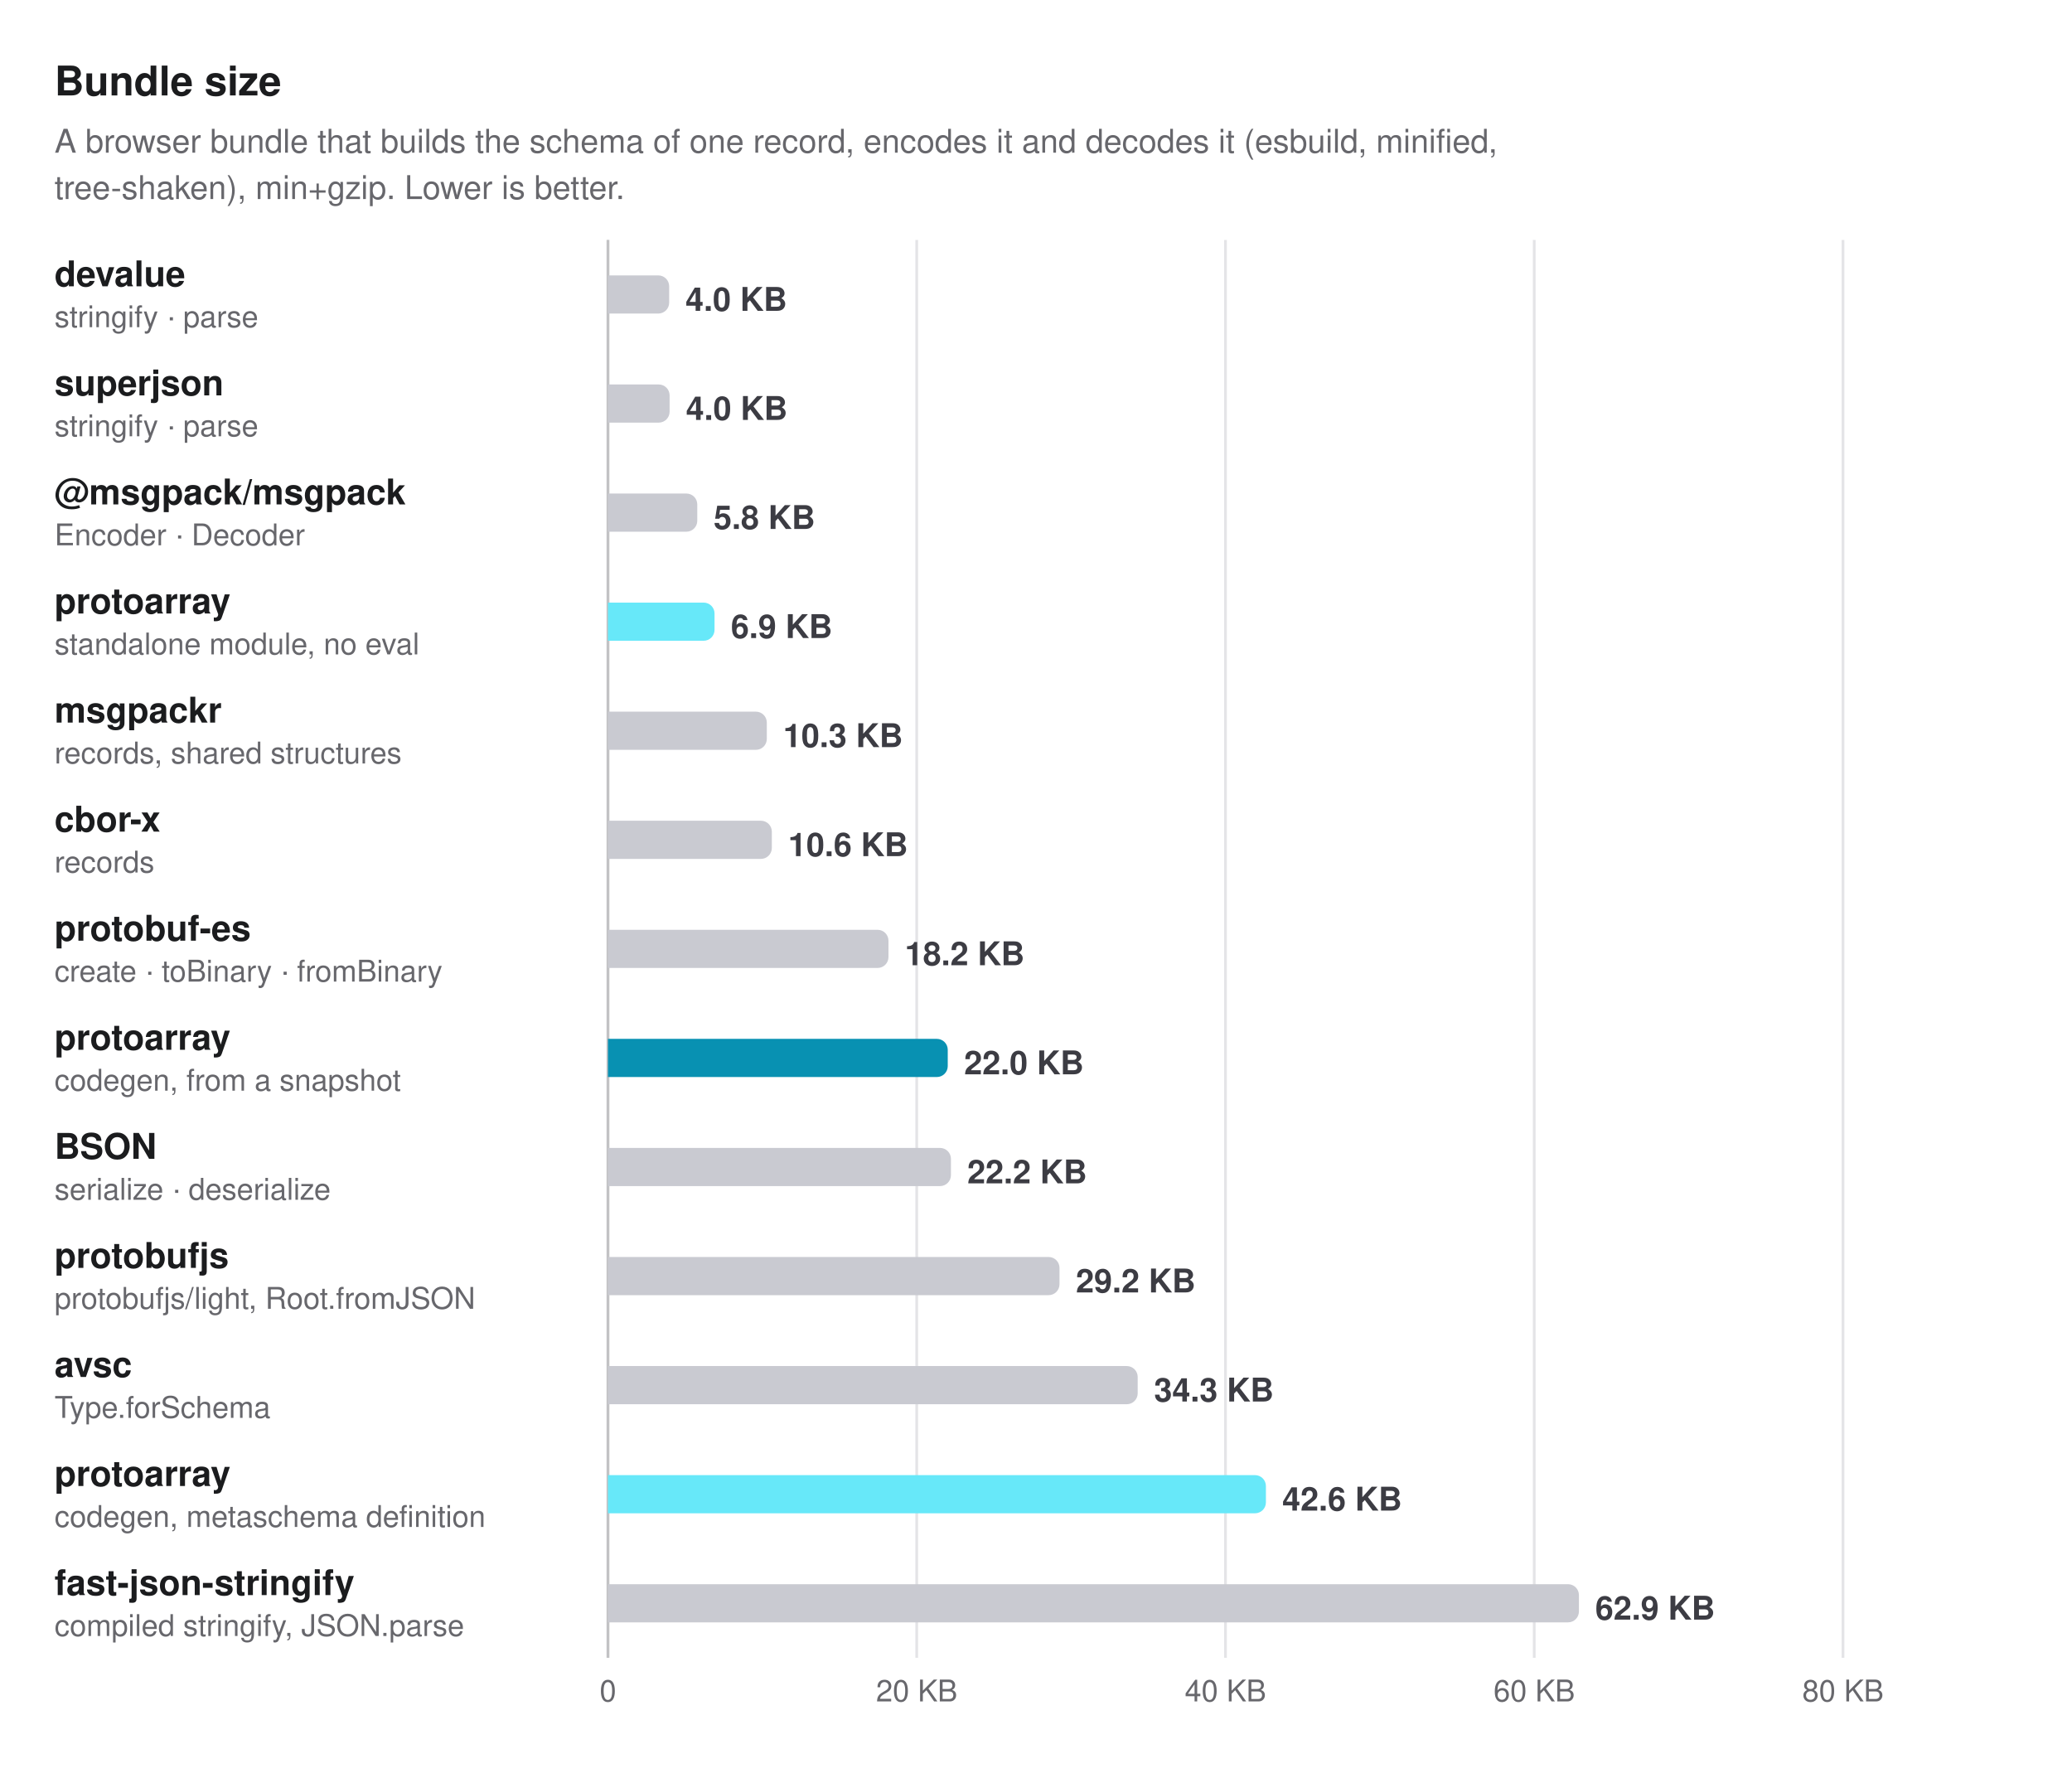
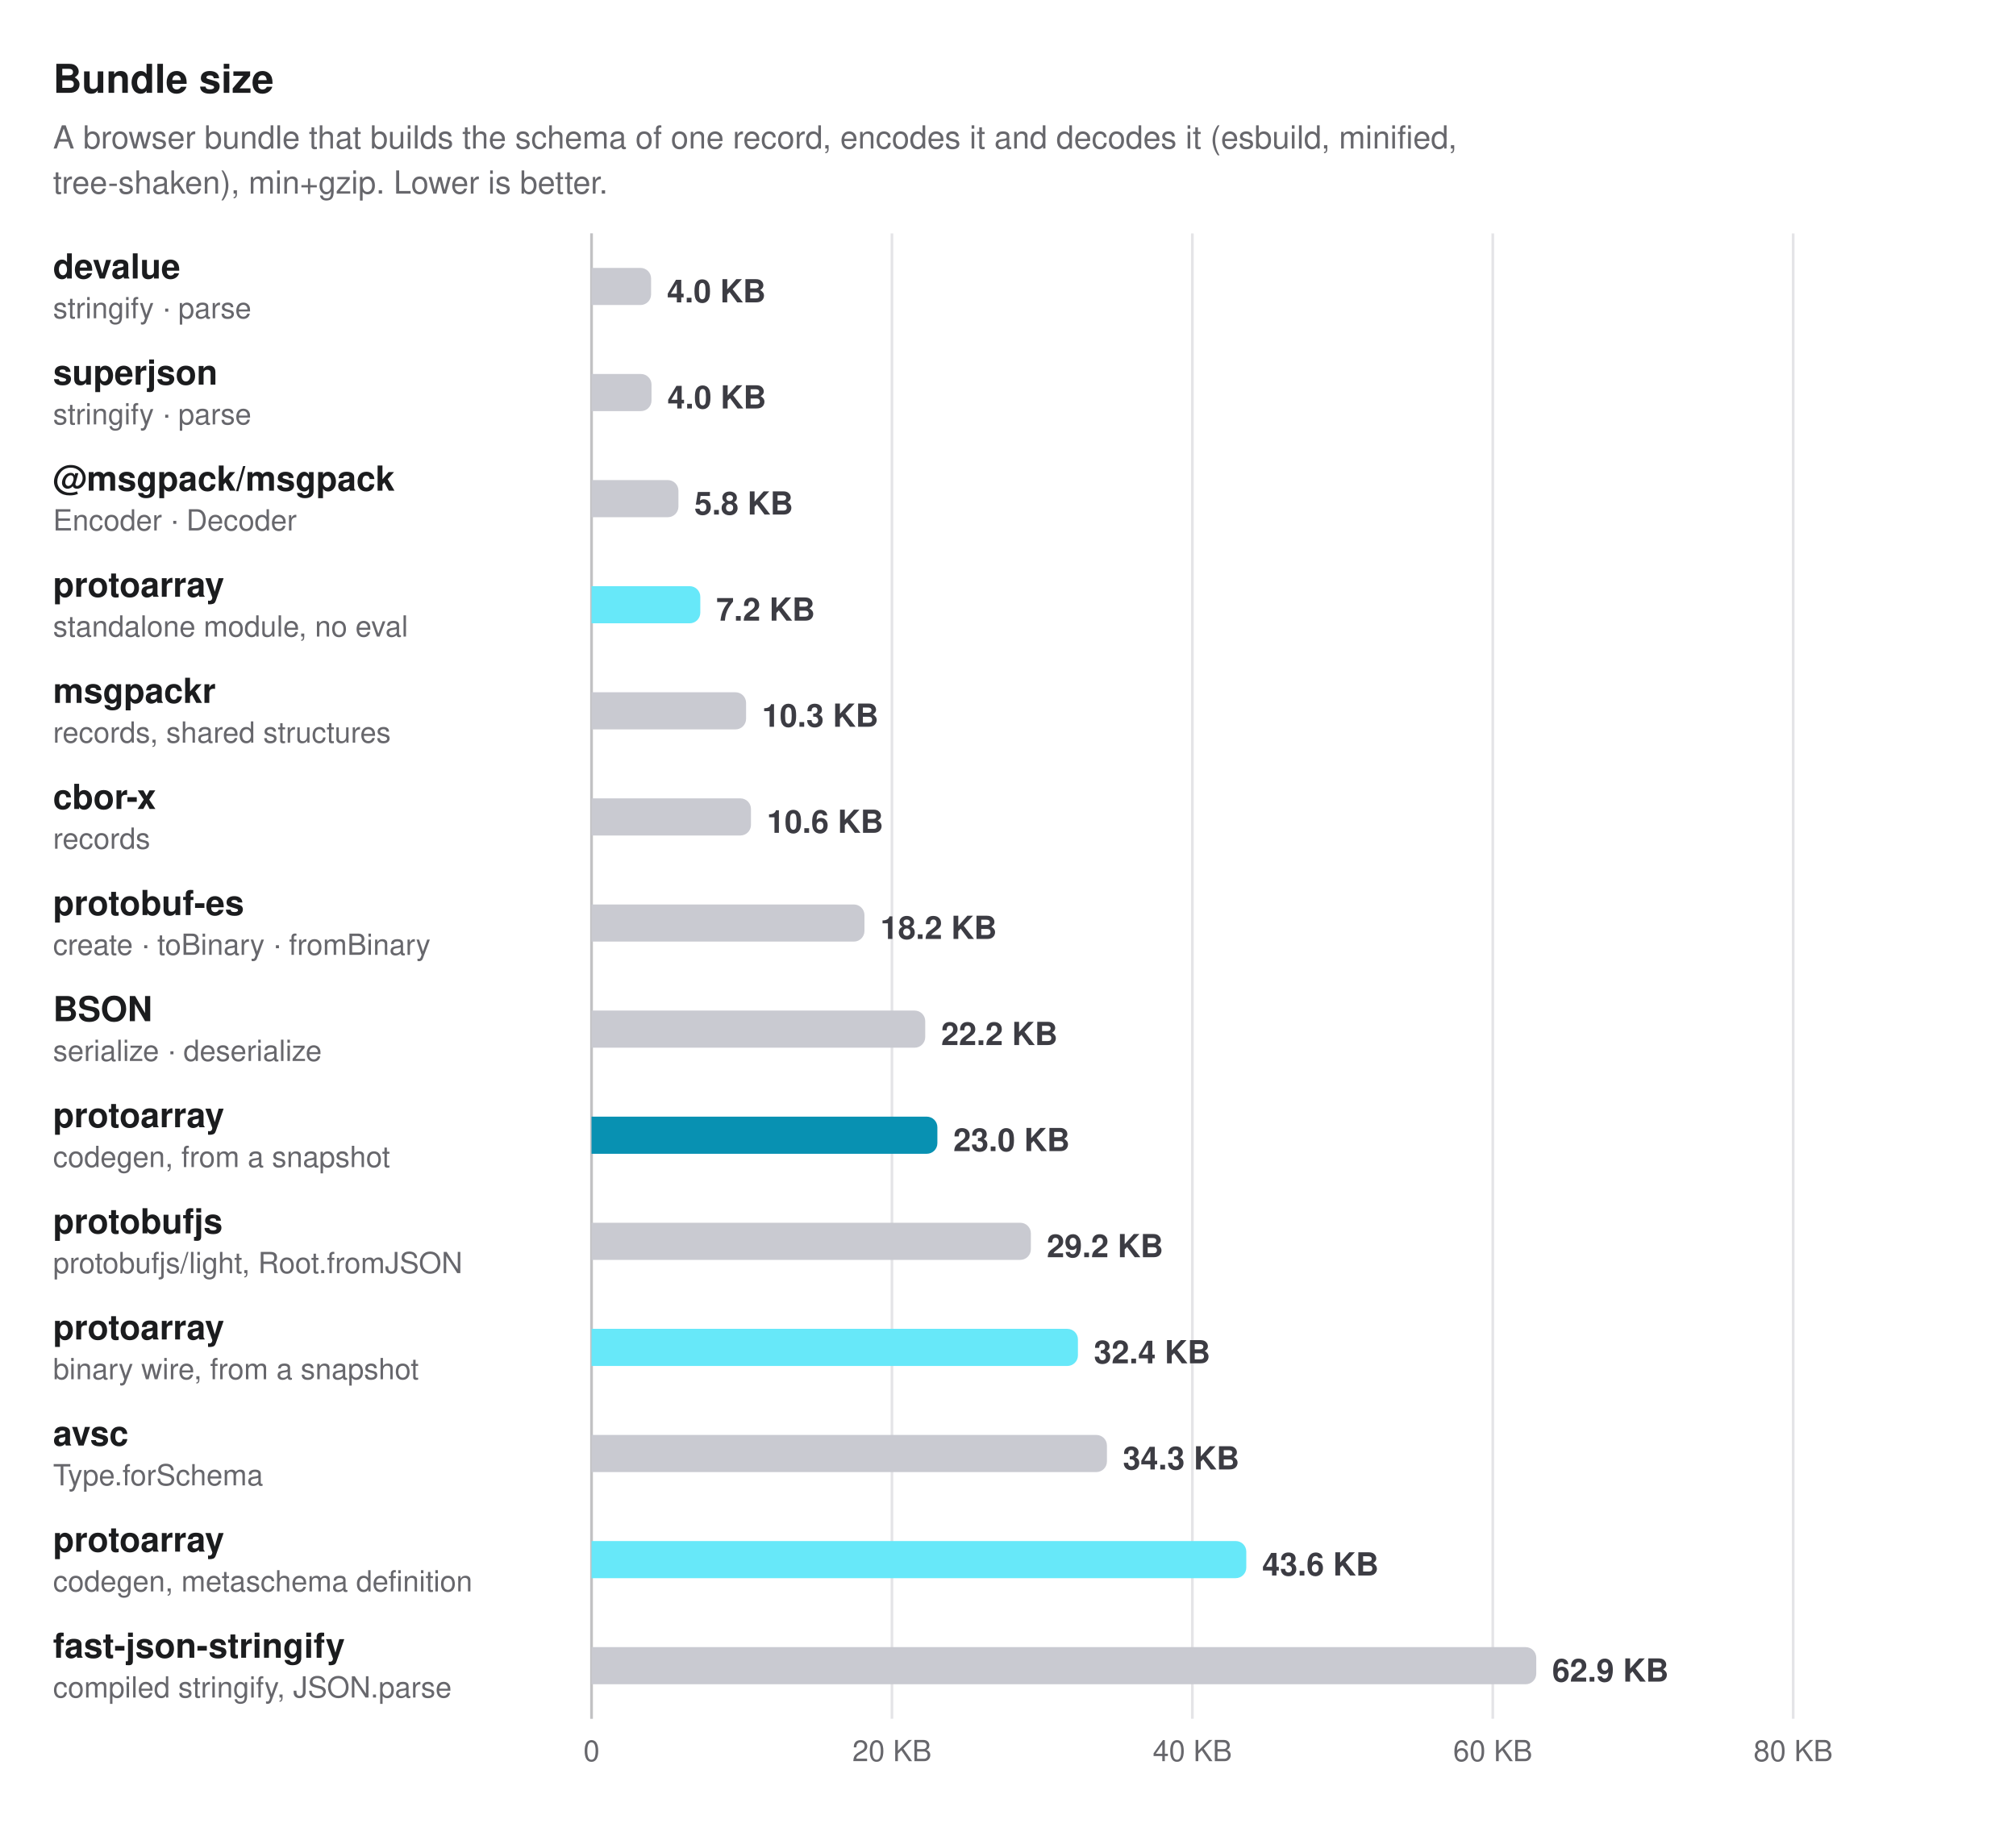
- <svg xmlns="http://www.w3.org/2000/svg" width="760" height="652" viewBox="0 0 760 652" role="img" aria-label="Bundle size. A browser bundle that builds the schema of one record, encodes it and decodes it (esbuild, minified, tree-shaken), min+gzip. Lower is better.">
+ <svg xmlns="http://www.w3.org/2000/svg" width="760" height="692" viewBox="0 0 760 692" role="img" aria-label="Bundle size. A browser bundle that builds the schema of one record, encodes it and decodes it (esbuild, minified, tree-shaken), min+gzip. Lower is better.">
  <style>
  text { font-family: -apple-system, BlinkMacSystemFont, "Segoe UI", Helvetica, Arial, sans-serif; }
  .title { font-size: 15px; font-weight: 700; fill: #1b1c1e; }
  .subtitle, .caption { font-size: 12px; fill: #67676c; }
  .caption { font-size: 11px; }
  .group { font-size: 11px; font-weight: 600; letter-spacing: 0.06em; fill: #67676c; }
  .label { font-size: 13px; font-weight: 600; fill: #1b1c1e; }
  .label.primary, .label.secondary { font-weight: 700; }
  .sublabel { font-size: 11px; fill: #67676c; }
  .value { font-size: 12px; font-weight: 600; fill: #3c3c43; font-variant-numeric: tabular-nums; }
  .value.small { font-size: 10px; }
  .legend { font-size: 11px; fill: #3c3c43; }
  .tick { font-size: 11px; fill: #67676c; font-variant-numeric: tabular-nums; }
  .grid { stroke: #e4e4e7; stroke-width: 1; }
  .axis { stroke: #c2c2c4; stroke-width: 1; }
  .ref { stroke: #67676c; stroke-width: 1; stroke-dasharray: 3 3; }
  .bar { fill: #c9cad1; }
  .bar.primary { fill: #0891b2; }
  .bar.secondary { fill: #67e8f9; }
  @media (prefers-color-scheme: dark) {
    .title, .label { fill: #dfdfd6; }
    .subtitle, .caption, .group, .sublabel, .tick { fill: #98989f; }
    .value, .legend { fill: #c2c2c4; }
    .grid { stroke: #2e2e32; }
    .axis { stroke: #48484c; }
    .ref { stroke: #98989f; }
    .bar { fill: #4a4b53; }
    .bar.primary { fill: #22d3ee; }
    .bar.secondary { fill: #0e7490; }
  }
</style>
  <text class="title" x="20" y="35">Bundle size</text>
  <text class="subtitle" x="20" y="56">A browser bundle that builds the schema of one record, encodes it and decodes it (esbuild, minified,</text>
  <text class="subtitle" x="20" y="73">tree-shaken), min+gzip. Lower is better.</text>
-   <line class="grid" x1="223" y1="88" x2="223" y2="608" />
-   <text class="tick" x="223" y="624" text-anchor="middle">0</text>
-   <line class="grid" x1="336.25" y1="88" x2="336.25" y2="608" />
-   <text class="tick" x="336.25" y="624" text-anchor="middle">20 KB</text>
-   <line class="grid" x1="449.5" y1="88" x2="449.5" y2="608" />
-   <text class="tick" x="449.5" y="624" text-anchor="middle">40 KB</text>
-   <line class="grid" x1="562.75" y1="88" x2="562.75" y2="608" />
-   <text class="tick" x="562.75" y="624" text-anchor="middle">60 KB</text>
-   <line class="grid" x1="676" y1="88" x2="676" y2="608" />
-   <text class="tick" x="676" y="624" text-anchor="middle">80 KB</text>
-   <line class="axis" x1="223" y1="88" x2="223" y2="608" />
+   <line class="grid" x1="223" y1="88" x2="223" y2="648" />
+   <text class="tick" x="223" y="664" text-anchor="middle">0</text>
+   <line class="grid" x1="336.25" y1="88" x2="336.25" y2="648" />
+   <text class="tick" x="336.25" y="664" text-anchor="middle">20 KB</text>
+   <line class="grid" x1="449.5" y1="88" x2="449.5" y2="648" />
+   <text class="tick" x="449.5" y="664" text-anchor="middle">40 KB</text>
+   <line class="grid" x1="562.75" y1="88" x2="562.75" y2="648" />
+   <text class="tick" x="562.75" y="664" text-anchor="middle">60 KB</text>
+   <line class="grid" x1="676" y1="88" x2="676" y2="648" />
+   <text class="tick" x="676" y="664" text-anchor="middle">80 KB</text>
+   <line class="axis" x1="223" y1="88" x2="223" y2="648" />
  <g>
    <text class="label" x="20" y="105">devalue</text>
    <text class="sublabel" x="20" y="120">stringify · parse</text>
    <path class="bar" d="M223,101H241.451A4,4 0 0 1 245.451,105V111A4,4 0 0 1 241.451,115H223Z" />
    <text class="value" x="251.451" y="114">4.0 KB</text>
  </g>
  <g>
    <text class="label" x="20" y="145">superjson</text>
    <text class="sublabel" x="20" y="160">stringify · parse</text>
    <path class="bar" d="M223,141H241.611A4,4 0 0 1 245.611,145V151A4,4 0 0 1 241.611,155H223Z" />
    <text class="value" x="251.611" y="154">4.0 KB</text>
  </g>
  <g>
    <text class="label" x="20" y="185">@msgpack/msgpack</text>
    <text class="sublabel" x="20" y="200">Encoder · Decoder</text>
    <path class="bar" d="M223,181H251.758A4,4 0 0 1 255.758,185V191A4,4 0 0 1 251.758,195H223Z" />
    <text class="value" x="261.758" y="194">5.8 KB</text>
  </g>
  <g>
    <text class="label secondary" x="20" y="225">protoarray</text>
    <text class="sublabel" x="20" y="240">standalone module, no eval</text>
-     <path class="bar secondary" d="M223,221H258.09A4,4 0 0 1 262.09,225V231A4,4 0 0 1 258.09,235H223Z" />
-     <text class="value" x="268.09" y="234">6.9 KB</text>
+     <path class="bar secondary" d="M223,221H260.003A4,4 0 0 1 264.003,225V231A4,4 0 0 1 260.003,235H223Z" />
+     <text class="value" x="270.003" y="234">7.2 KB</text>
  </g>
  <g>
    <text class="label" x="20" y="265">msgpackr</text>
    <text class="sublabel" x="20" y="280">records, shared structures</text>
    <path class="bar" d="M223,261H277.262A4,4 0 0 1 281.262,265V271A4,4 0 0 1 277.262,275H223Z" />
    <text class="value" x="287.262" y="274">10.3 KB</text>
  </g>
  <g>
    <text class="label" x="20" y="305">cbor-x</text>
    <text class="sublabel" x="20" y="320">records</text>
    <path class="bar" d="M223,301H279.103A4,4 0 0 1 283.103,305V311A4,4 0 0 1 279.103,315H223Z" />
    <text class="value" x="289.103" y="314">10.6 KB</text>
  </g>
  <g>
    <text class="label" x="20" y="345">protobuf-es</text>
    <text class="sublabel" x="20" y="360">create · toBinary · fromBinary</text>
    <path class="bar" d="M223,341H321.887A4,4 0 0 1 325.887,345V351A4,4 0 0 1 321.887,355H223Z" />
    <text class="value" x="331.887" y="354">18.2 KB</text>
  </g>
  <g>
-     <text class="label primary" x="20" y="385">protoarray</text>
-     <text class="sublabel" x="20" y="400">codegen, from a snapshot</text>
-     <path class="bar primary" d="M223,381H343.63A4,4 0 0 1 347.63,385V391A4,4 0 0 1 343.63,395H223Z" />
-     <text class="value" x="353.63" y="394">22.0 KB</text>
+     <text class="label" x="20" y="385">BSON</text>
+     <text class="sublabel" x="20" y="400">serialize · deserialize</text>
+     <path class="bar" d="M223,381H344.797A4,4 0 0 1 348.797,385V391A4,4 0 0 1 344.797,395H223Z" />
+     <text class="value" x="354.797" y="394">22.2 KB</text>
  </g>
  <g>
-     <text class="label" x="20" y="425">BSON</text>
-     <text class="sublabel" x="20" y="440">serialize · deserialize</text>
-     <path class="bar" d="M223,421H344.797A4,4 0 0 1 348.797,425V431A4,4 0 0 1 344.797,435H223Z" />
-     <text class="value" x="354.797" y="434">22.2 KB</text>
+     <text class="label primary" x="20" y="425">protoarray</text>
+     <text class="sublabel" x="20" y="440">codegen, from a snapshot</text>
+     <path class="bar primary" d="M223,421H349.376A4,4 0 0 1 353.376,425V431A4,4 0 0 1 349.376,435H223Z" />
+     <text class="value" x="359.376" y="434">23.0 KB</text>
  </g>
  <g>
    <text class="label" x="20" y="465">protobufjs</text>
    <text class="sublabel" x="20" y="480">protobufjs/light, Root.fromJSON</text>
    <path class="bar" d="M223,461H384.623A4,4 0 0 1 388.623,465V471A4,4 0 0 1 384.623,475H223Z" />
    <text class="value" x="394.623" y="474">29.2 KB</text>
  </g>
  <g>
-     <text class="label" x="20" y="505">avsc</text>
-     <text class="sublabel" x="20" y="520">Type.forSchema</text>
-     <path class="bar" d="M223,501H413.3A4,4 0 0 1 417.3,505V511A4,4 0 0 1 413.3,515H223Z" />
-     <text class="value" x="423.3" y="514">34.3 KB</text>
+     <text class="label secondary" x="20" y="505">protoarray</text>
+     <text class="sublabel" x="20" y="520">binary wire, from a snapshot</text>
+     <path class="bar secondary" d="M223,501H402.362A4,4 0 0 1 406.362,505V511A4,4 0 0 1 402.362,515H223Z" />
+     <text class="value" x="412.362" y="514">32.4 KB</text>
  </g>
  <g>
-     <text class="label secondary" x="20" y="545">protoarray</text>
-     <text class="sublabel" x="20" y="560">codegen, metaschema definition</text>
-     <path class="bar secondary" d="M223,541H460.331A4,4 0 0 1 464.331,545V551A4,4 0 0 1 460.331,555H223Z" />
-     <text class="value" x="470.331" y="554">42.6 KB</text>
+     <text class="label" x="20" y="545">avsc</text>
+     <text class="sublabel" x="20" y="560">Type.forSchema</text>
+     <path class="bar" d="M223,541H413.3A4,4 0 0 1 417.3,545V551A4,4 0 0 1 413.3,555H223Z" />
+     <text class="value" x="423.3" y="554">34.3 KB</text>
  </g>
  <g>
-     <text class="label" x="20" y="585">fast-json-stringify</text>
-     <text class="sublabel" x="20" y="600">compiled stringify, JSON.parse</text>
-     <path class="bar" d="M223,581H575.146A4,4 0 0 1 579.146,585V591A4,4 0 0 1 575.146,595H223Z" />
-     <text class="value" x="585.146" y="594">62.9 KB</text>
+     <text class="label secondary" x="20" y="585">protoarray</text>
+     <text class="sublabel" x="20" y="600">codegen, metaschema definition</text>
+     <path class="bar secondary" d="M223,581H465.833A4,4 0 0 1 469.833,585V591A4,4 0 0 1 465.833,595H223Z" />
+     <text class="value" x="475.833" y="594">43.6 KB</text>
+   </g>
+   <g>
+     <text class="label" x="20" y="625">fast-json-stringify</text>
+     <text class="sublabel" x="20" y="640">compiled stringify, JSON.parse</text>
+     <path class="bar" d="M223,621H575.146A4,4 0 0 1 579.146,625V631A4,4 0 0 1 575.146,635H223Z" />
+     <text class="value" x="585.146" y="634">62.9 KB</text>
  </g>
</svg>
